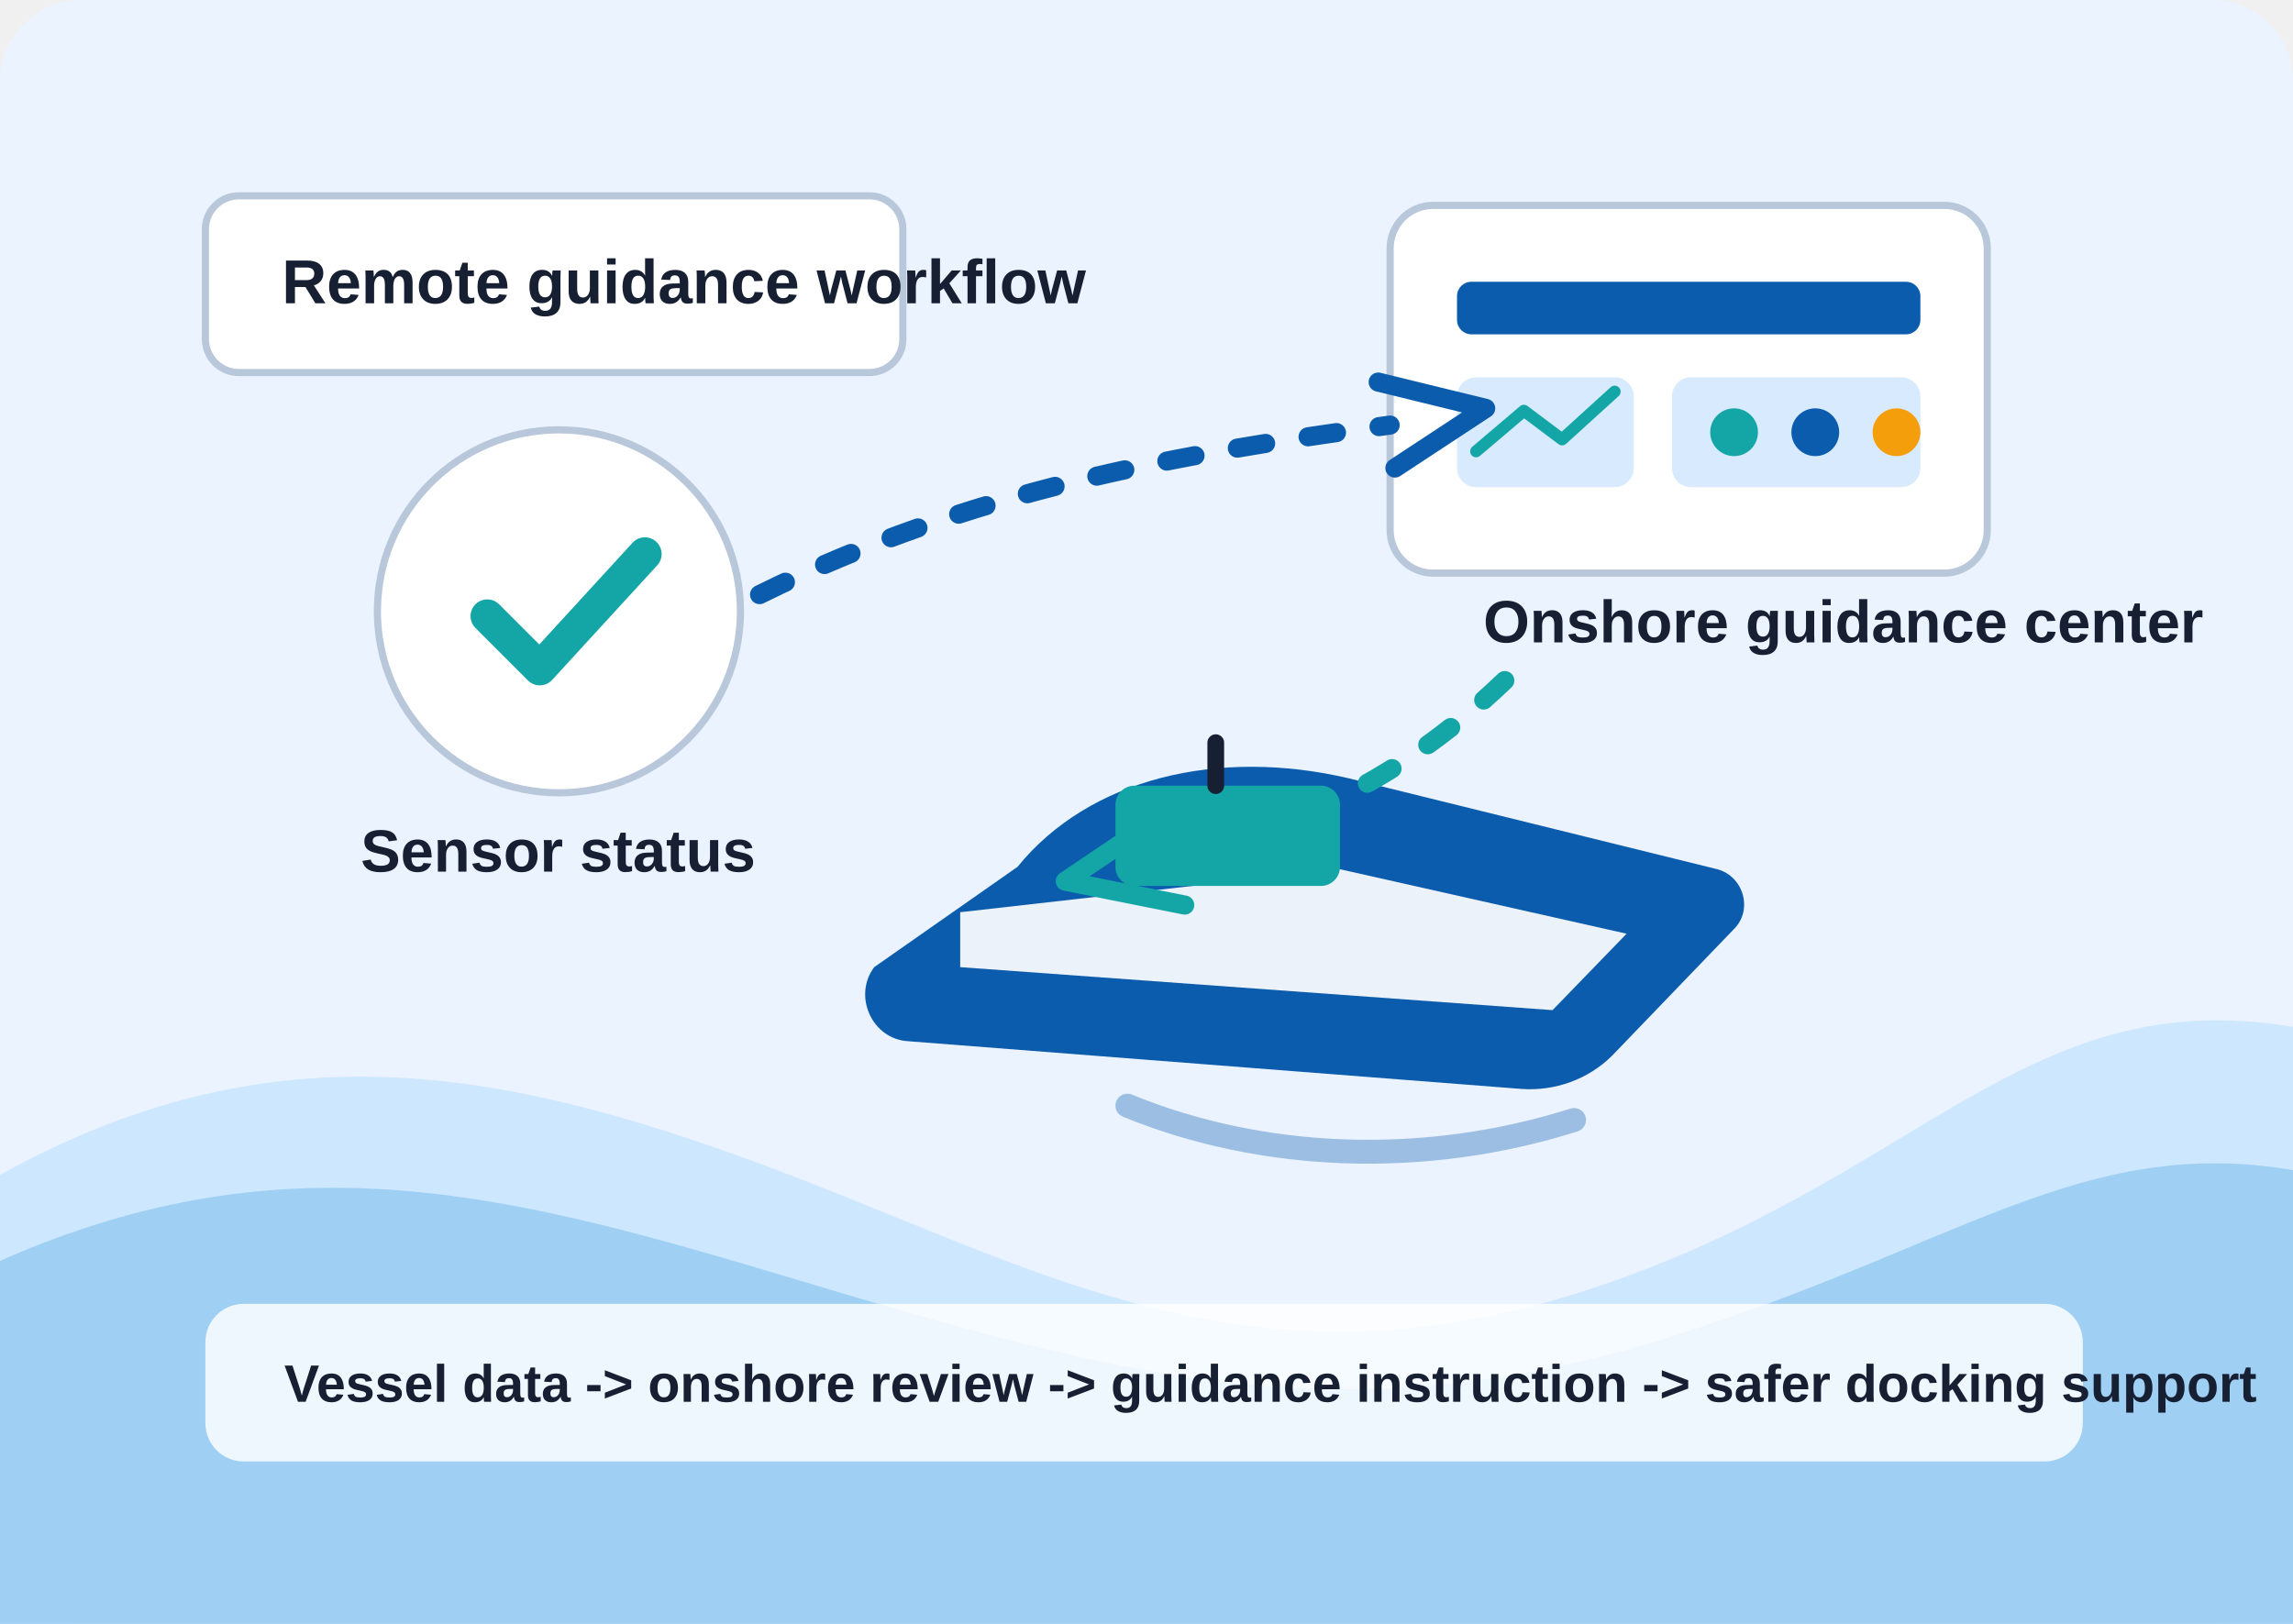
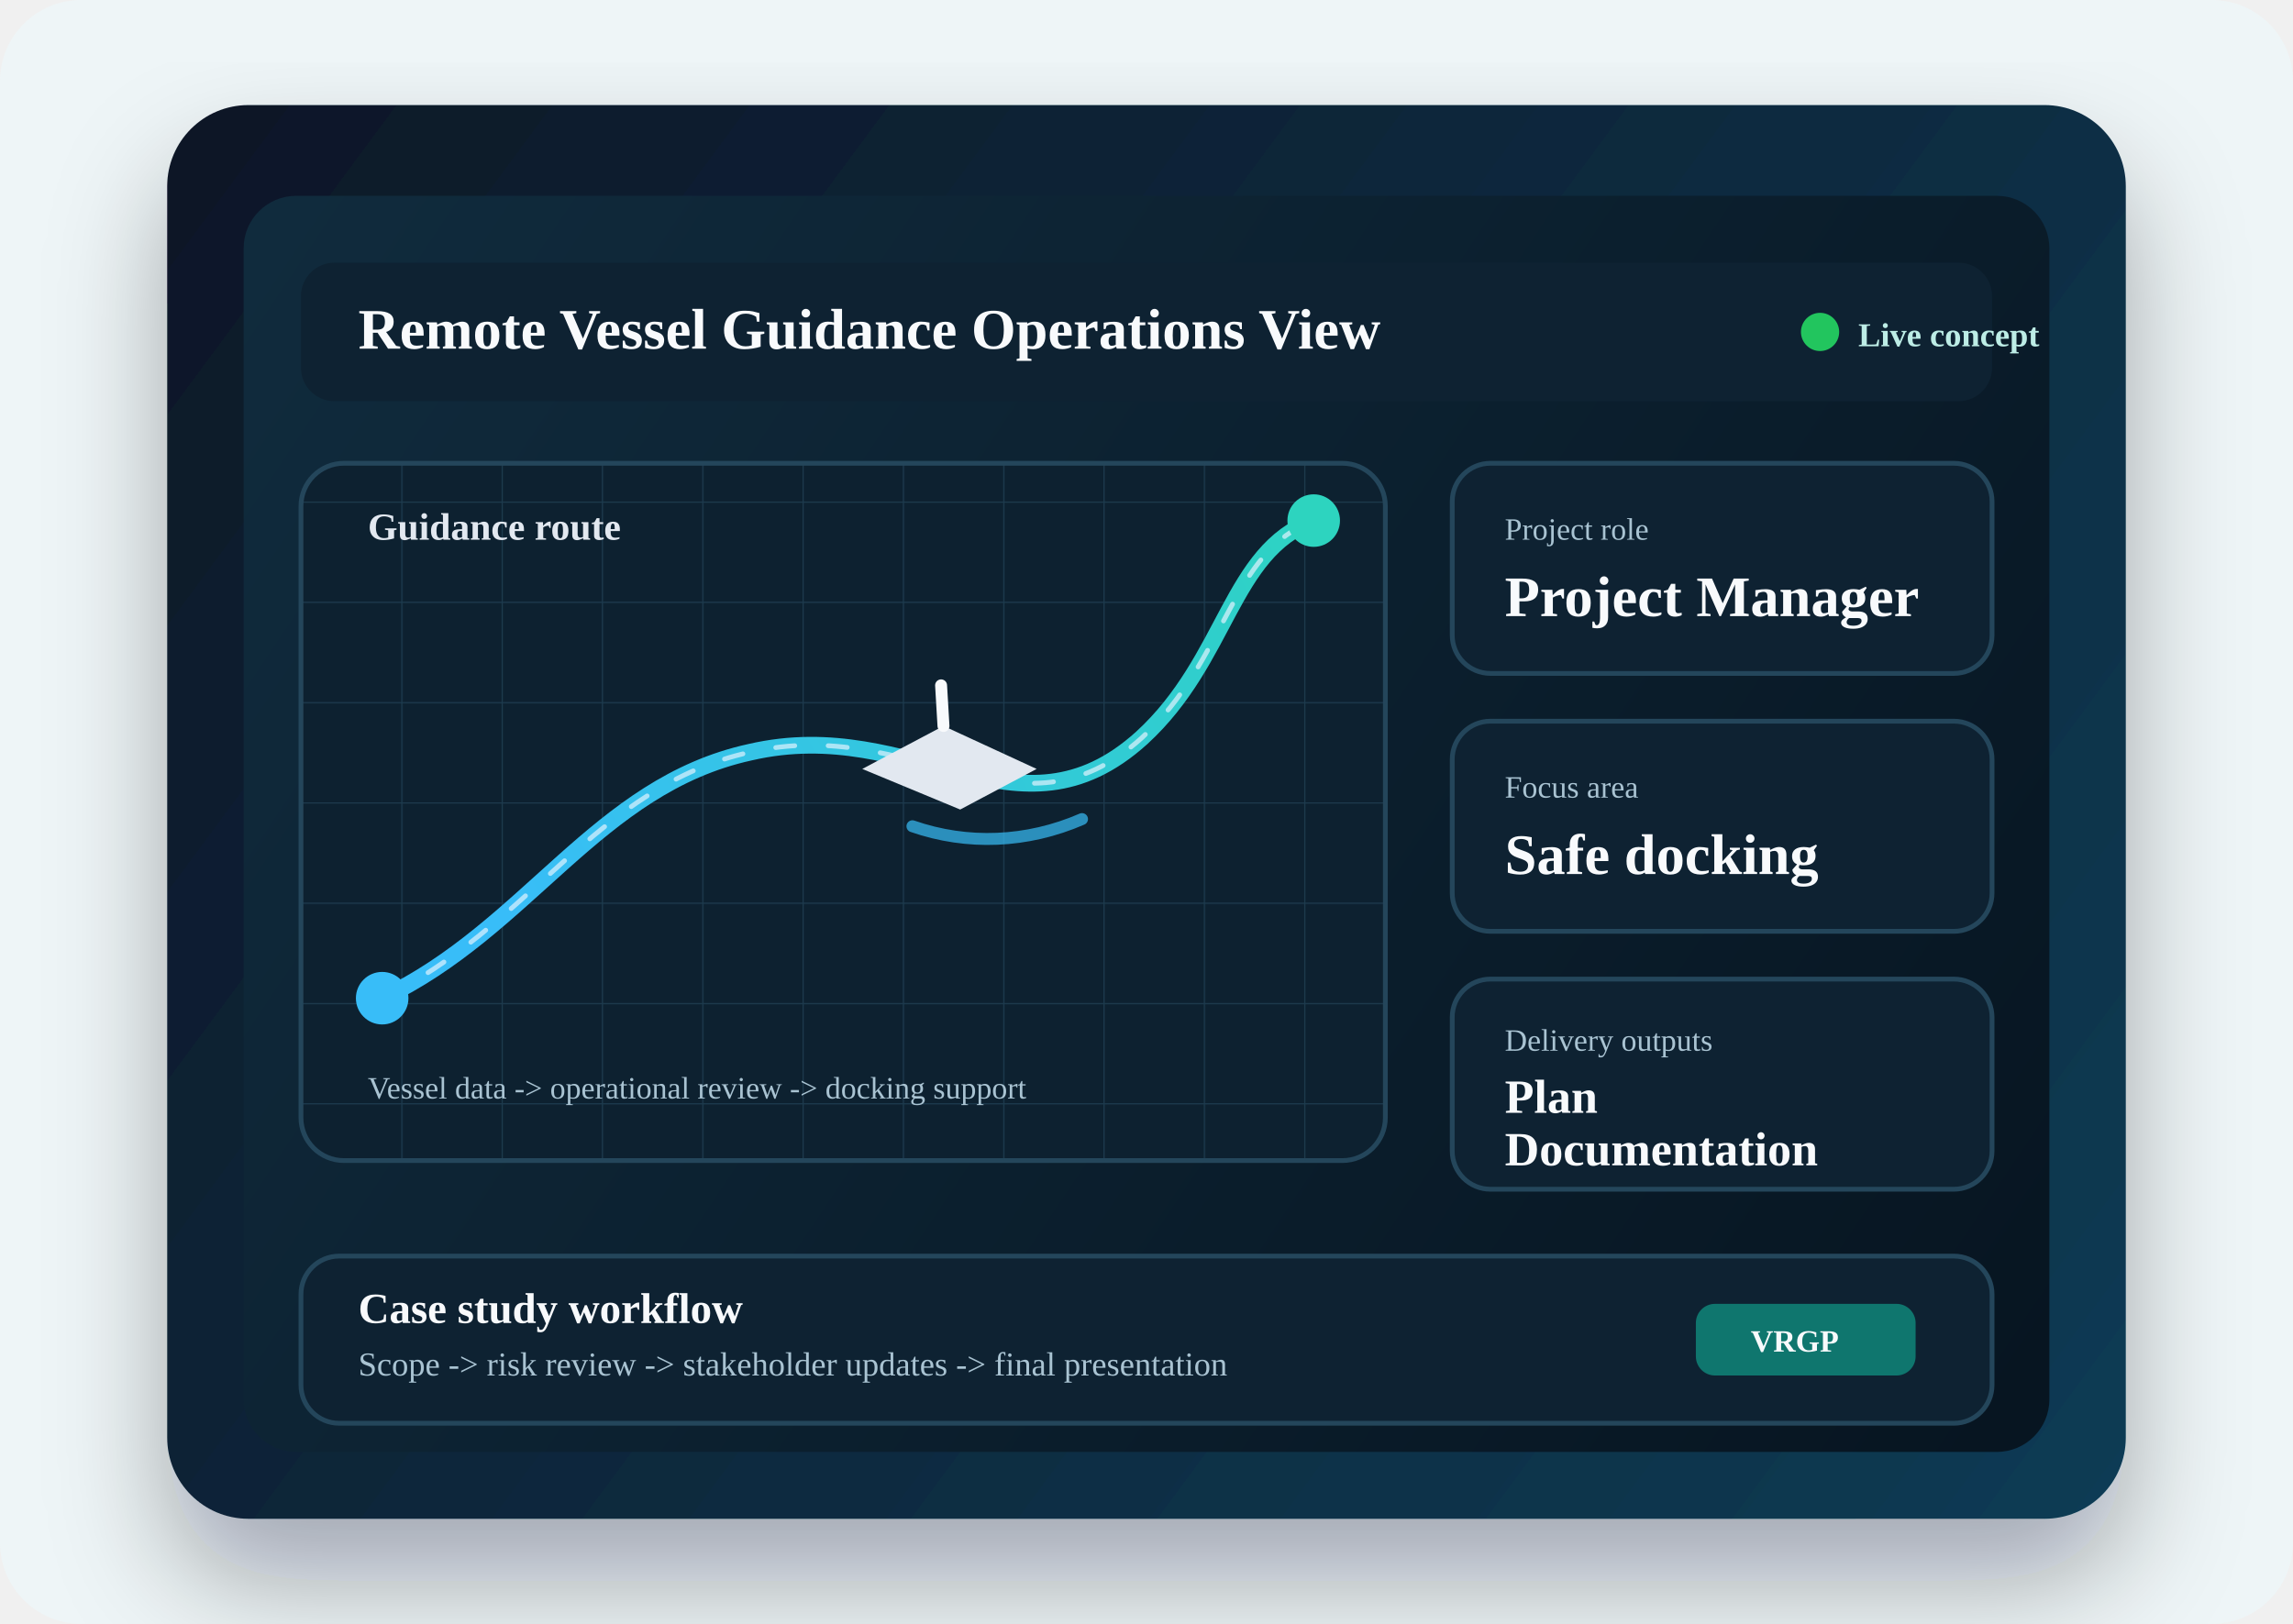
<svg xmlns="http://www.w3.org/2000/svg" width="960" height="680" viewBox="0 0 960 680" fill="none" role="img">
-   <rect width="960" height="680" rx="34" fill="#EAF3FF" />
-   <path d="M0 492C112 430 207 446 320 488C433 530 521 586 662 541C803 496 846 411 960 430V680H0V492Z" fill="#CDE7FF" />
-   <path d="M0 528C122 474 217 501 334 536C470 577 564 602 699 560C820 522 872 475 960 490V680H0V528Z" fill="#9FD0F4" />
-   <rect x="582" y="86" width="250" height="154" rx="18" fill="#FFFFFF" stroke="#B8C7D9" stroke-width="3" />
-   <rect x="610" y="118" width="194" height="22" rx="6" fill="#0B5CAD" />
-   <rect x="610" y="158" width="74" height="46" rx="8" fill="#D8EAFE" />
-   <rect x="700" y="158" width="104" height="46" rx="8" fill="#D8EAFE" />
-   <path d="M618 189L638 172L654 184L676 164" stroke="#14A6A6" stroke-width="5" stroke-linecap="round" stroke-linejoin="round" />
-   <circle cx="726" cy="181" r="10" fill="#14A6A6" />
-   <circle cx="760" cy="181" r="10" fill="#0B5CAD" />
-   <circle cx="794" cy="181" r="10" fill="#F59E0B" />
-   <text x="621" y="269" fill="#172033" font-family="Arial, Helvetica, sans-serif" font-size="25" font-weight="700">Onshore guidance center</text>
-   <path d="M426 363C456 326 510 313 565 326L719 364C730 367 734 381 726 389L675 442C665 452 651 457 637 456L380 436C365 435 357 417 366 405L426 363Z" fill="#0B5CAD" />
-   <path d="M402 382L561 364L681 391L650 423L402 405V382Z" fill="#FFFFFF" opacity="0.92" />
-   <rect x="467" y="329" width="94" height="42" rx="8" fill="#14A6A6" />
-   <path d="M509 311V329" stroke="#172033" stroke-width="7" stroke-linecap="round" />
-   <path d="M472 463C528 486 596 489 659 469" stroke="#0B5CAD" stroke-width="10" stroke-linecap="round" opacity="0.35" />
-   <circle cx="234" cy="256" r="76" fill="#FFFFFF" stroke="#B8C7D9" stroke-width="3" />
-   <path d="M204 258L226 280L270 232" stroke="#14A6A6" stroke-width="14" stroke-linecap="round" stroke-linejoin="round" />
-   <text x="151" y="365" fill="#172033" font-family="Arial, Helvetica, sans-serif" font-size="25" font-weight="700">Sensor status</text>
-   <path d="M318 249C407 205 494 190 582 178" stroke="#0B5CAD" stroke-width="8" stroke-linecap="round" stroke-dasharray="12 18" />
-   <path d="M584 196L622 171L577 160" stroke="#0B5CAD" stroke-width="8" stroke-linecap="round" stroke-linejoin="round" />
-   <path d="M630 285C583 330 534 350 478 362" stroke="#14A6A6" stroke-width="8" stroke-linecap="round" stroke-dasharray="12 18" />
-   <path d="M489 340L446 369L496 379" stroke="#14A6A6" stroke-width="8" stroke-linecap="round" stroke-linejoin="round" />
-   <rect x="86" y="82" width="292" height="74" rx="14" fill="#FFFFFF" stroke="#B8C7D9" stroke-width="3" />
-   <text x="118" y="127" fill="#172033" font-family="Arial, Helvetica, sans-serif" font-size="26" font-weight="700">Remote guidance workflow</text>
-   <rect x="86" y="546" width="786" height="66" rx="16" fill="#FFFFFF" opacity="0.82" />
-   <text x="119" y="587" fill="#172033" font-family="Arial, Helvetica, sans-serif" font-size="22" font-weight="700">Vessel data -&gt; onshore review -&gt; guidance instruction -&gt; safer docking support</text>
+   <defs>
+     <linearGradient id="frame" x1="80" y1="44" x2="880" y2="636" gradientUnits="userSpaceOnUse">
+       <stop stop-color="#0B1727" />
+       <stop offset="1" stop-color="#113B54" />
+     </linearGradient>
+     <linearGradient id="screen" x1="112" y1="94" x2="848" y2="588" gradientUnits="userSpaceOnUse">
+       <stop stop-color="#102B3D" />
+       <stop offset="1" stop-color="#071521" />
+     </linearGradient>
+     <linearGradient id="route" x1="226" y1="410" x2="572" y2="212" gradientUnits="userSpaceOnUse">
+       <stop stop-color="#38BDF8" />
+       <stop offset="1" stop-color="#2DD4BF" />
+     </linearGradient>
+     <filter id="shadow" x="-20%" y="-20%" width="140%" height="140%">
+       <feDropShadow dx="0" dy="26" stdDeviation="24" flood-color="#06111D" flood-opacity="0.32" />
+     </filter>
+     <pattern id="mapGrid" width="42" height="42" patternUnits="userSpaceOnUse">
+       <path d="M42 0H0V42" stroke="#24465B" stroke-width="1" />
+     </pattern>
+   </defs>
+   <rect width="960" height="680" rx="34" fill="#EEF5F7" />
+   <rect x="70" y="44" width="820" height="592" rx="34" fill="url(#frame)" filter="url(#shadow)" />
+   <rect x="102" y="82" width="756" height="526" rx="22" fill="url(#screen)" />
+   <rect x="126" y="110" width="708" height="58" rx="14" fill="#0E2232" />
+   <text x="150" y="146" fill="#F8FAFC" font-family="Georgia, Times New Roman, serif" font-size="24" font-weight="700">Remote Vessel Guidance Operations View</text>
+   <circle cx="762" cy="139" r="8" fill="#22C55E" />
+   <text x="778" y="145" fill="#BDEDE6" font-family="Georgia, Times New Roman, serif" font-size="14" font-weight="700">Live concept</text>
+   <rect x="126" y="194" width="454" height="292" rx="18" fill="#0D2130" stroke="#24465B" stroke-width="2" />
+   <rect x="126" y="194" width="454" height="292" rx="18" fill="url(#mapGrid)" opacity="0.68" />
+   <path d="M160 418C221 389 250 329 314 315C383 299 426 356 478 309C514 276 515 231 550 218" stroke="url(#route)" stroke-width="7" stroke-linecap="round" />
+   <path d="M160 418C221 389 250 329 314 315C383 299 426 356 478 309C514 276 515 231 550 218" stroke="#E0F2FE" stroke-width="2" stroke-linecap="round" stroke-dasharray="8 14" opacity="0.7" />
+   <circle cx="160" cy="418" r="11" fill="#38BDF8" />
+   <circle cx="550" cy="218" r="11" fill="#2DD4BF" />
+   <path d="M361 322L395 304L434 322L402 339L361 322Z" fill="#E2E8F0" />
+   <path d="M394 287L395 304" stroke="#F8FAFC" stroke-width="5" stroke-linecap="round" />
+   <path d="M382 346C405 354 430 353 453 343" stroke="#38BDF8" stroke-width="5" stroke-linecap="round" opacity="0.7" />
+   <text x="154" y="226" fill="#E2E8F0" font-family="Georgia, Times New Roman, serif" font-size="16" font-weight="700">Guidance route</text>
+   <text x="154" y="460" fill="#A9C3D2" font-family="Georgia, Times New Roman, serif" font-size="13">Vessel data -&gt; operational review -&gt; docking support</text>
+   <rect x="608" y="194" width="226" height="88" rx="16" fill="#0E2232" stroke="#24465B" stroke-width="2" />
+   <text x="630" y="226" fill="#A9C3D2" font-family="Georgia, Times New Roman, serif" font-size="13">Project role</text>
+   <text x="630" y="258" fill="#F8FAFC" font-family="Georgia, Times New Roman, serif" font-size="24" font-weight="700">Project Manager</text>
+   <rect x="608" y="302" width="226" height="88" rx="16" fill="#0E2232" stroke="#24465B" stroke-width="2" />
+   <text x="630" y="334" fill="#A9C3D2" font-family="Georgia, Times New Roman, serif" font-size="13">Focus area</text>
+   <text x="630" y="366" fill="#F8FAFC" font-family="Georgia, Times New Roman, serif" font-size="24" font-weight="700">Safe docking</text>
+   <rect x="608" y="410" width="226" height="88" rx="16" fill="#0E2232" stroke="#24465B" stroke-width="2" />
+   <text x="630" y="440" fill="#A9C3D2" font-family="Georgia, Times New Roman, serif" font-size="13">Delivery outputs</text>
+   <text x="630" y="466" fill="#F8FAFC" font-family="Georgia, Times New Roman, serif" font-size="20" font-weight="700">Plan</text>
+   <text x="630" y="488" fill="#F8FAFC" font-family="Georgia, Times New Roman, serif" font-size="20" font-weight="700">Documentation</text>
+   <rect x="126" y="526" width="708" height="70" rx="16" fill="#0E2232" stroke="#24465B" stroke-width="2" />
+   <text x="150" y="554" fill="#F8FAFC" font-family="Georgia, Times New Roman, serif" font-size="18" font-weight="700">Case study workflow</text>
+   <text x="150" y="576" fill="#A9C3D2" font-family="Georgia, Times New Roman, serif" font-size="14">Scope -&gt; risk review -&gt; stakeholder updates -&gt; final presentation</text>
+   <rect x="710" y="546" width="92" height="30" rx="8" fill="#0F766E" />
+   <text x="733" y="566" fill="#F8FAFC" font-family="Georgia, Times New Roman, serif" font-size="13" font-weight="700">VRGP</text>
</svg>
